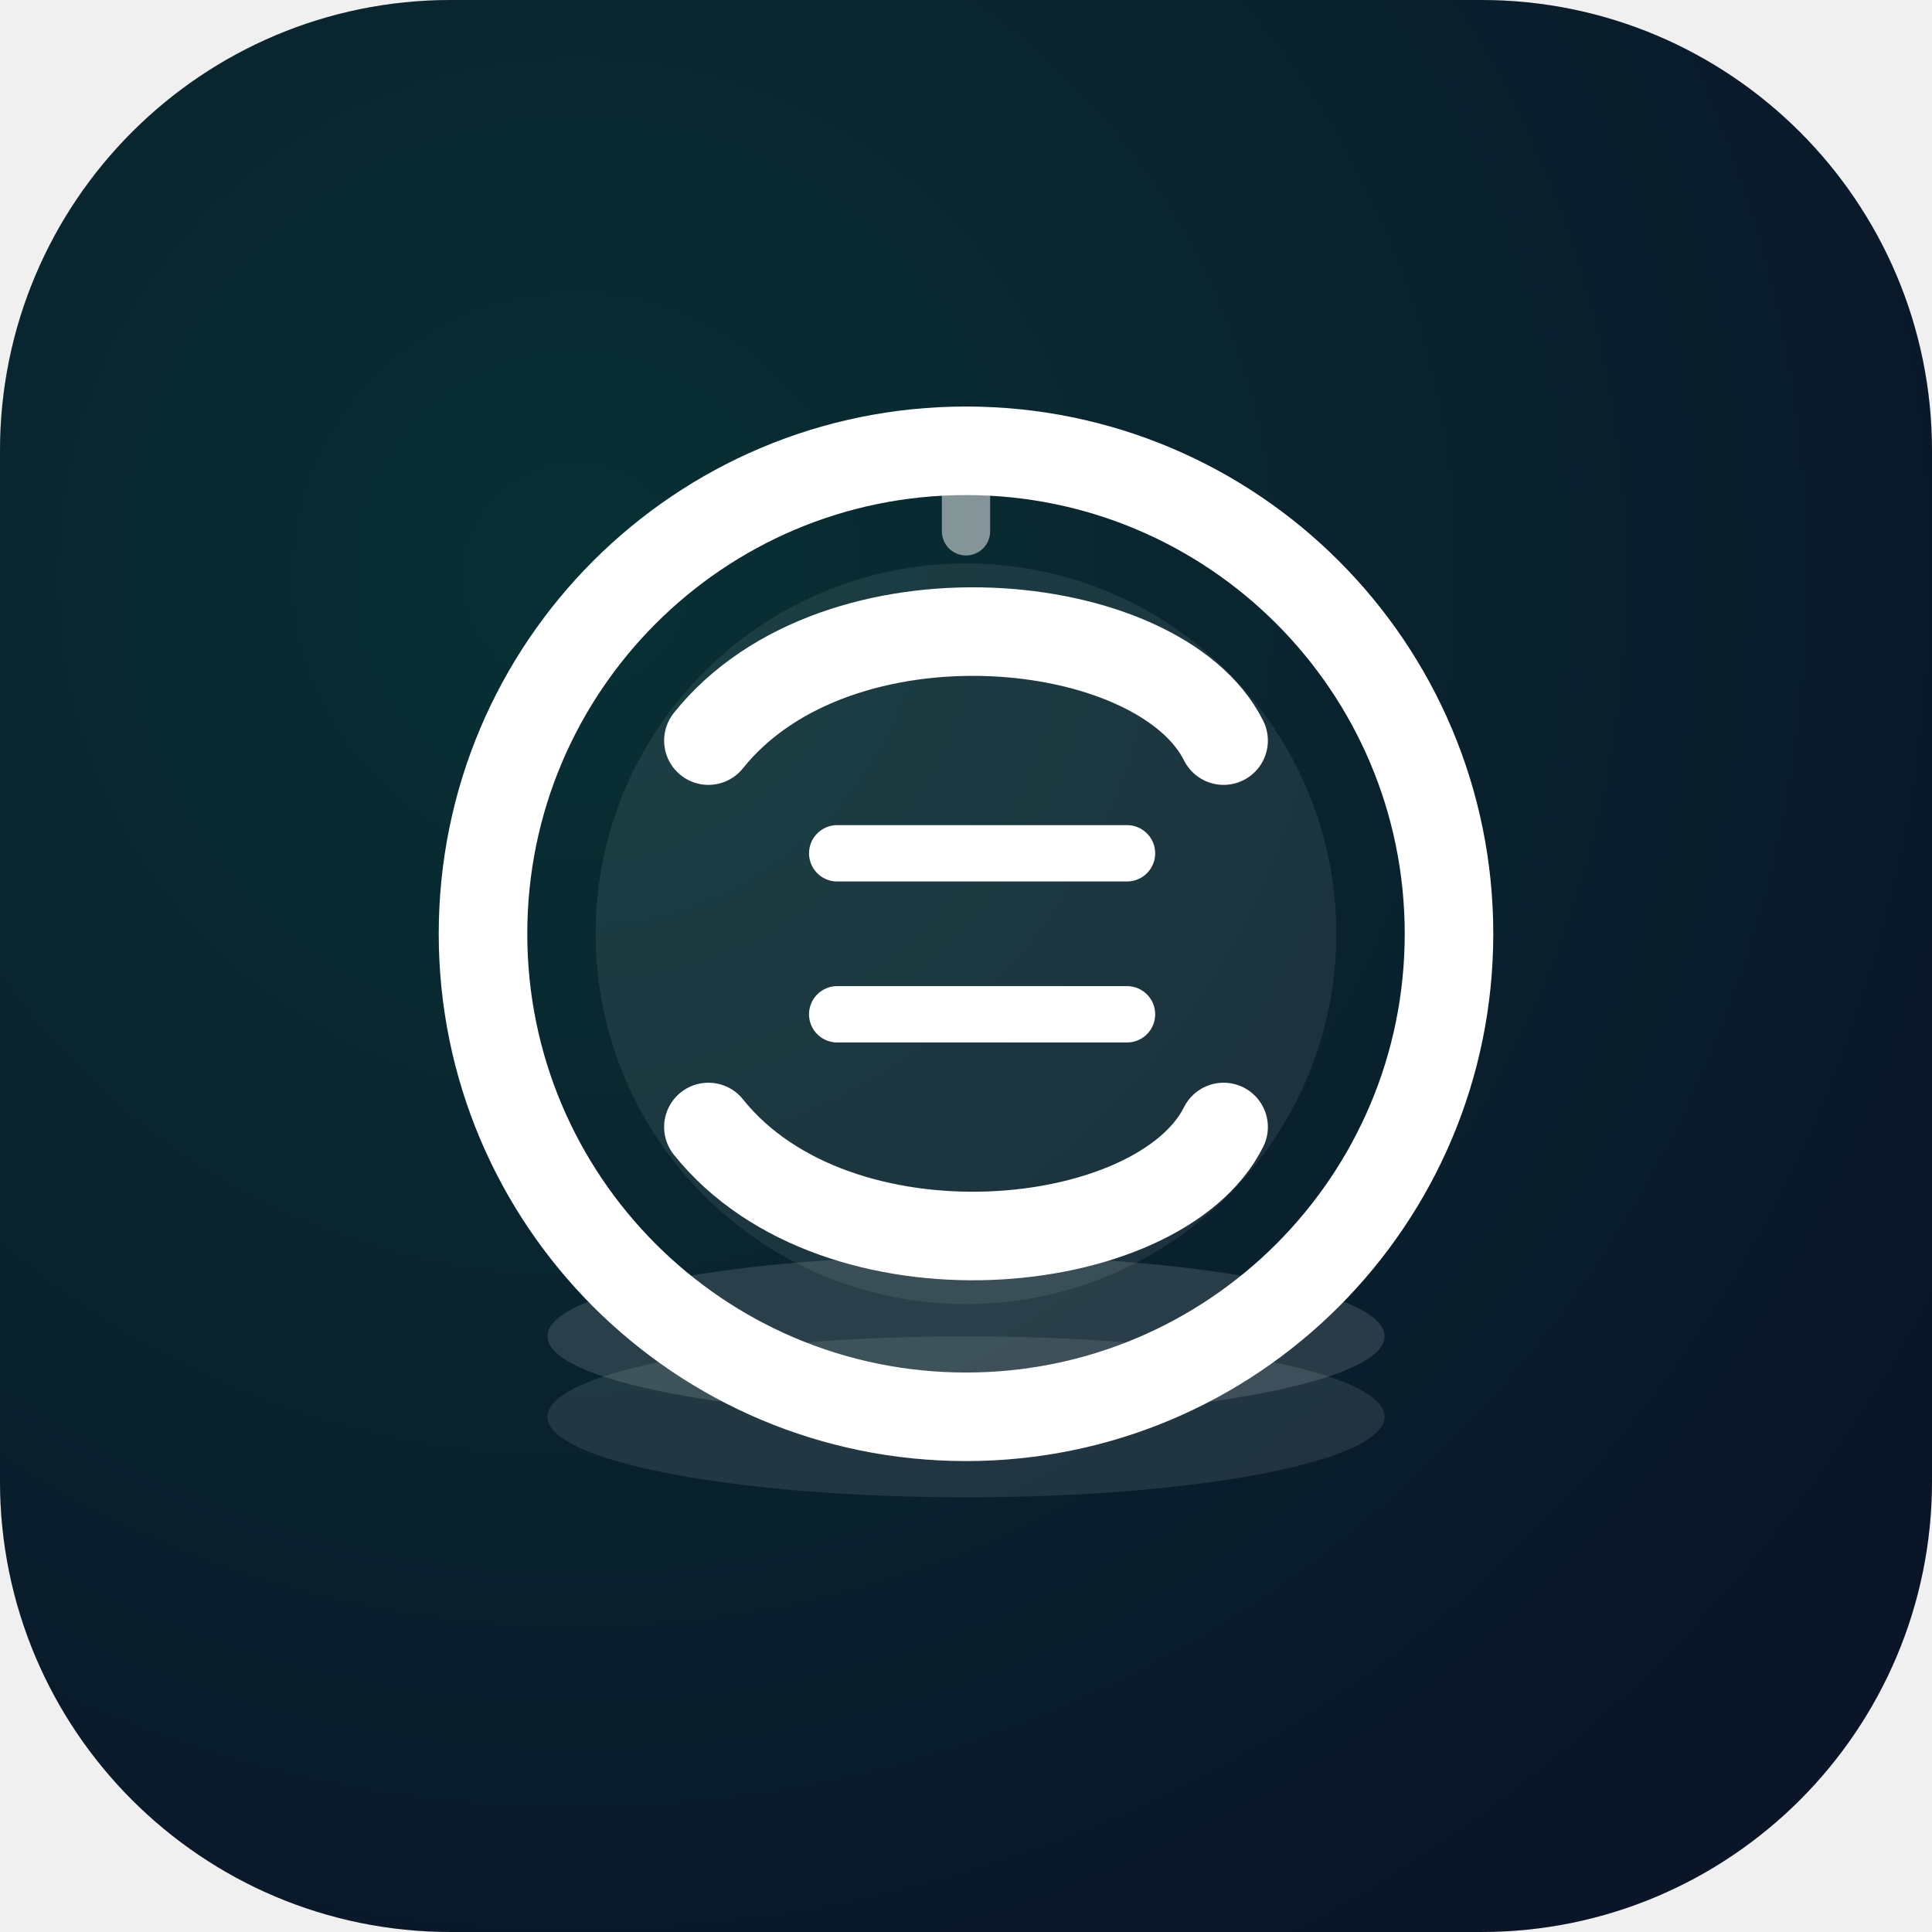
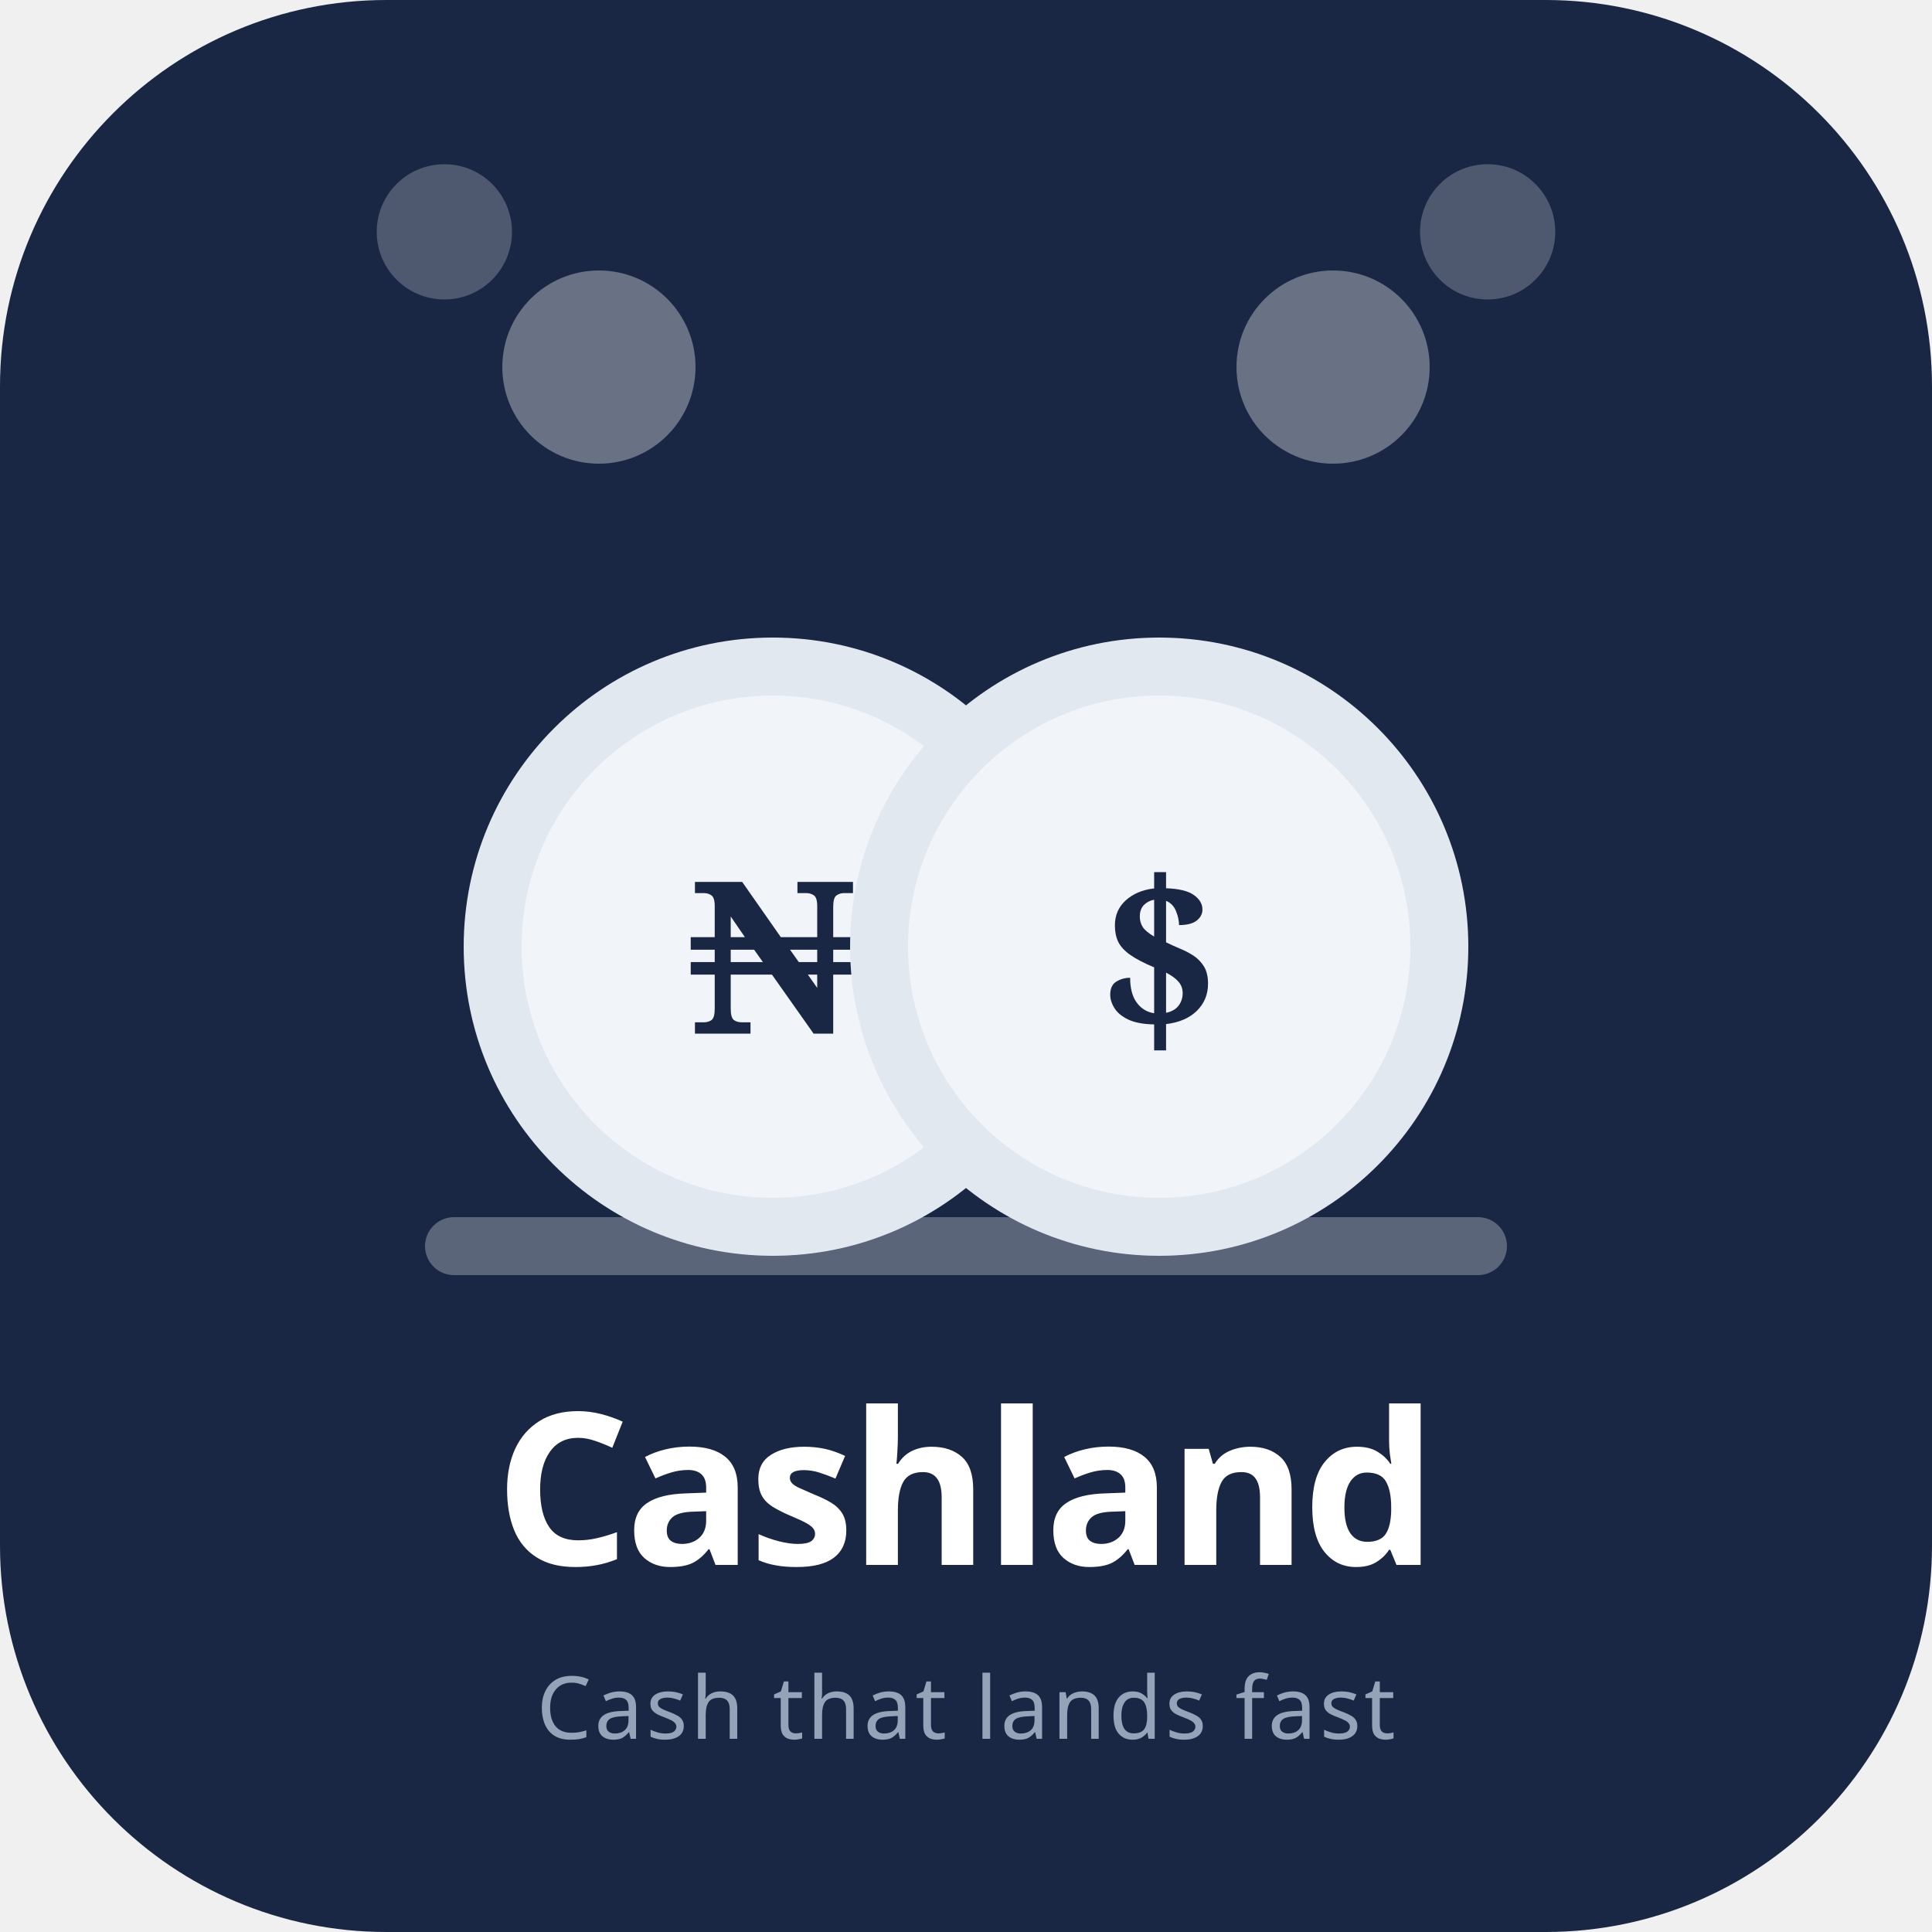
- <svg xmlns="http://www.w3.org/2000/svg" viewBox="0 0 120 120" fill="none">
-   <rect width="120" height="120" rx="28" fill="#0a1628" />
-   <rect width="120" height="120" rx="28" fill="url(#iconGlow)" opacity="0.18" />
-   <ellipse cx="60" cy="88" rx="26" ry="5" fill="white" opacity="0.10" />
-   <ellipse cx="60" cy="83" rx="26" ry="5" fill="white" opacity="0.13" />
-   <circle cx="60" cy="58" r="30" fill="none" stroke="white" stroke-width="5.5" />
-   <circle cx="60" cy="58" r="23" fill="white" opacity="0.08" />
-   <path d="M76 46 C72 38 52 36 44 46" stroke="white" stroke-width="5.5" stroke-linecap="round" fill="none" />
-   <path d="M76 70 C72 78 52 80 44 70" stroke="white" stroke-width="5.5" stroke-linecap="round" fill="none" />
-   <line x1="52" y1="53" x2="70" y2="53" stroke="white" stroke-width="3.5" stroke-linecap="round" />
-   <line x1="52" y1="63" x2="70" y2="63" stroke="white" stroke-width="3.5" stroke-linecap="round" />
-   <line x1="60" y1="28" x2="60" y2="33" stroke="white" stroke-width="3" stroke-linecap="round" opacity="0.5" />
-   <defs>
-     <radialGradient id="iconGlow" cx="30%" cy="30%" r="80%">
-       <stop offset="0%" stop-color="#00A86B" />
-       <stop offset="100%" stop-color="#0a1628" />
-     </radialGradient>
-   </defs>
+ <svg xmlns="http://www.w3.org/2000/svg" viewBox="0 0 200 200" width="200" height="200">
+   <rect width="200" height="200" rx="40" fill="#1a2744" />
+   <circle cx="62" cy="38" r="10" fill="#9ca3af" opacity="0.6" />
+   <circle cx="46" cy="24" r="7" fill="#9ca3af" opacity="0.4" />
+   <circle cx="138" cy="38" r="10" fill="#9ca3af" opacity="0.6" />
+   <circle cx="154" cy="24" r="7" fill="#9ca3af" opacity="0.4" />
+   <rect x="44" y="126" width="112" height="6" rx="3" fill="#9ca3af" opacity="0.5" />
+   <circle cx="80" cy="98" r="32" fill="#e2e8f0" />
+   <circle cx="80" cy="98" r="26" fill="#f1f5f9" />
+   <text x="80" y="107" text-anchor="middle" font-family="Georgia, serif" font-size="22" font-weight="700" fill="#1a2744">₦</text>
+   <circle cx="120" cy="98" r="32" fill="#e2e8f0" />
+   <circle cx="120" cy="98" r="26" fill="#f1f5f9" />
+   <text x="120" y="107" text-anchor="middle" font-family="Georgia, serif" font-size="22" font-weight="700" fill="#1a2744">$</text>
+   <text x="100" y="162" text-anchor="middle" font-family="system-ui, sans-serif" font-size="22" font-weight="700" fill="white" letter-spacing="-0.5">Cashland</text>
+   <text x="100" y="180" text-anchor="middle" font-family="system-ui, sans-serif" font-size="9" fill="#94a3b8" letter-spacing="0.3">Cash that lands fast</text>
</svg>
